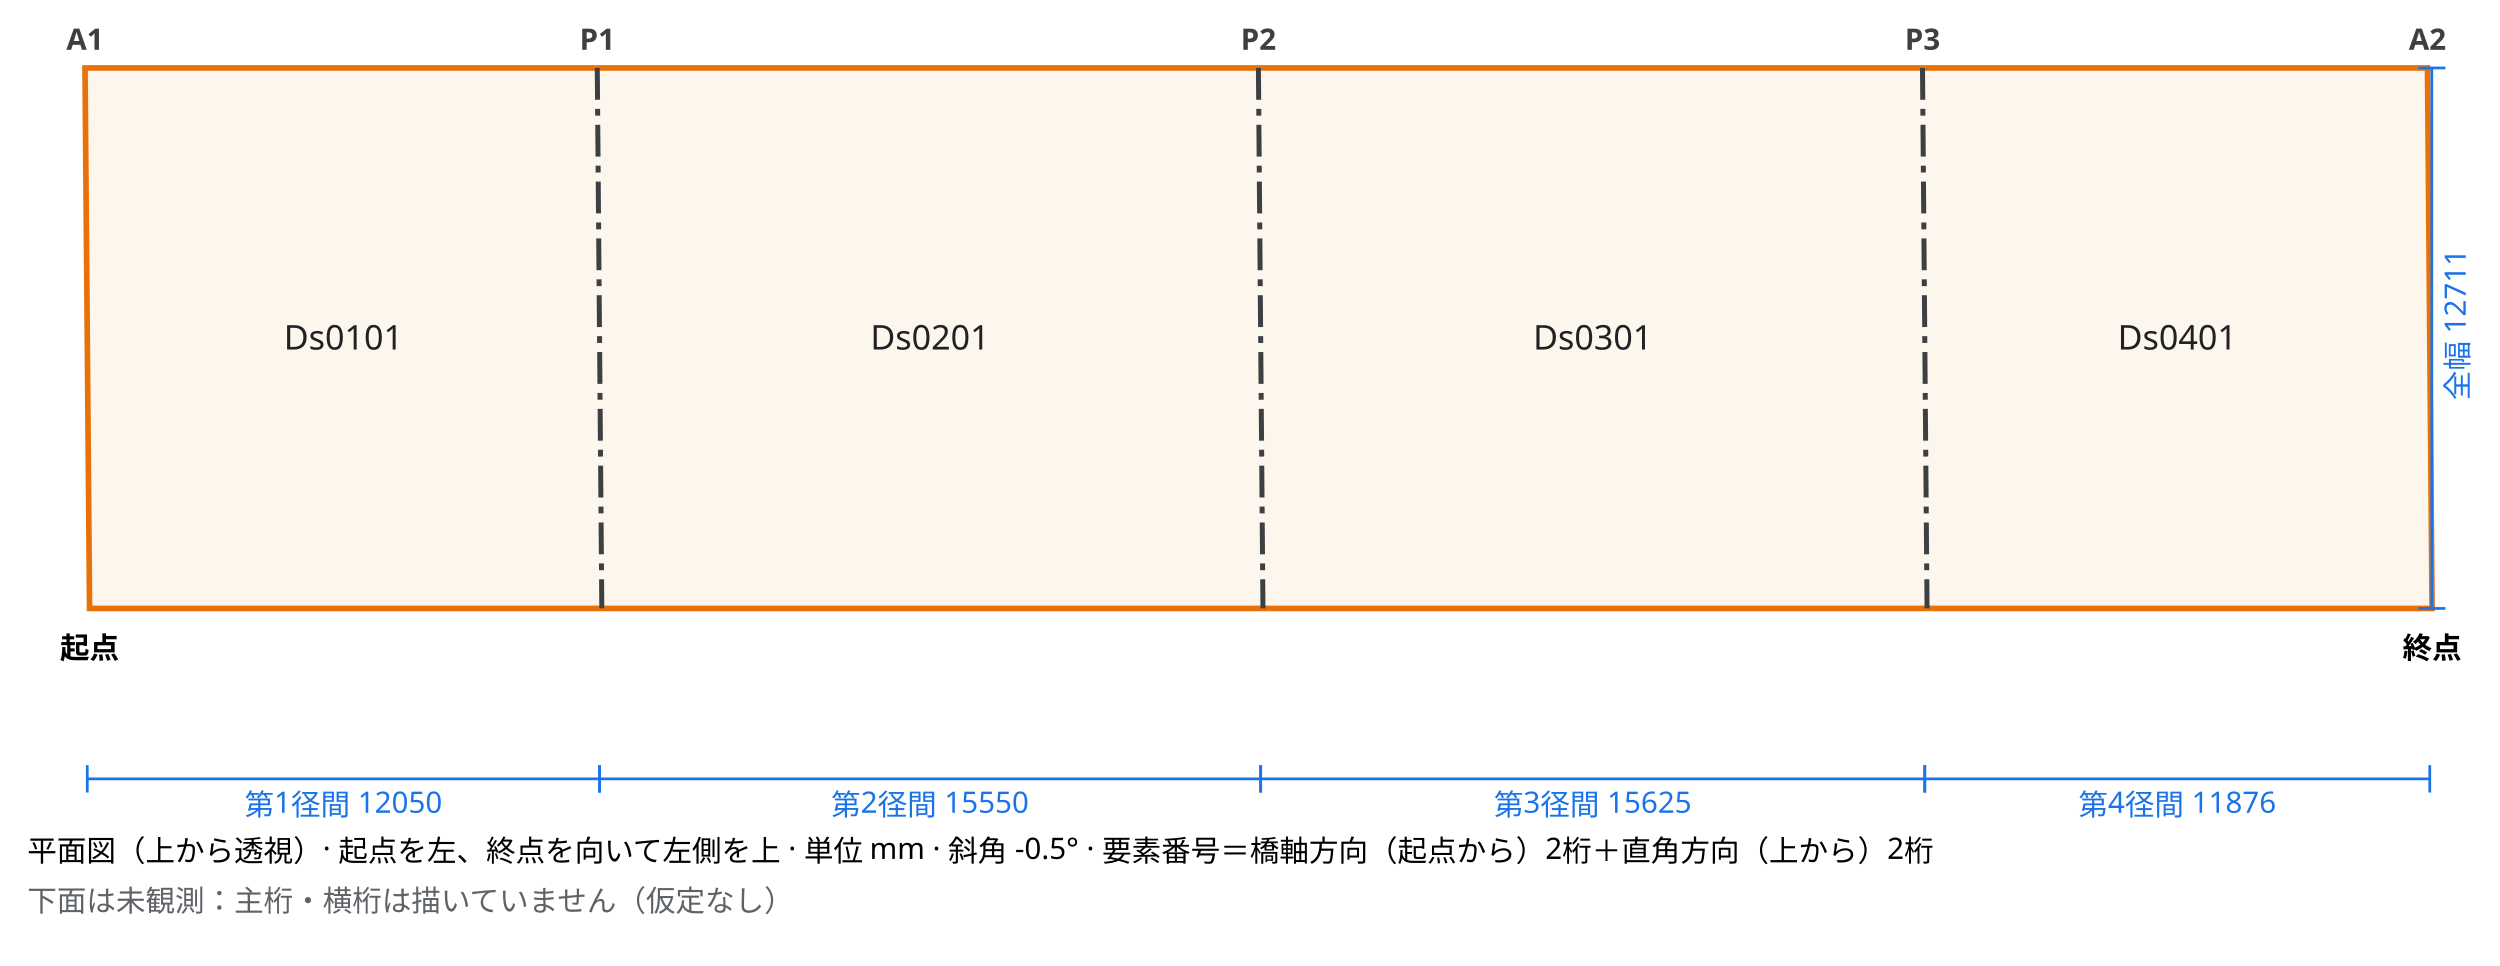
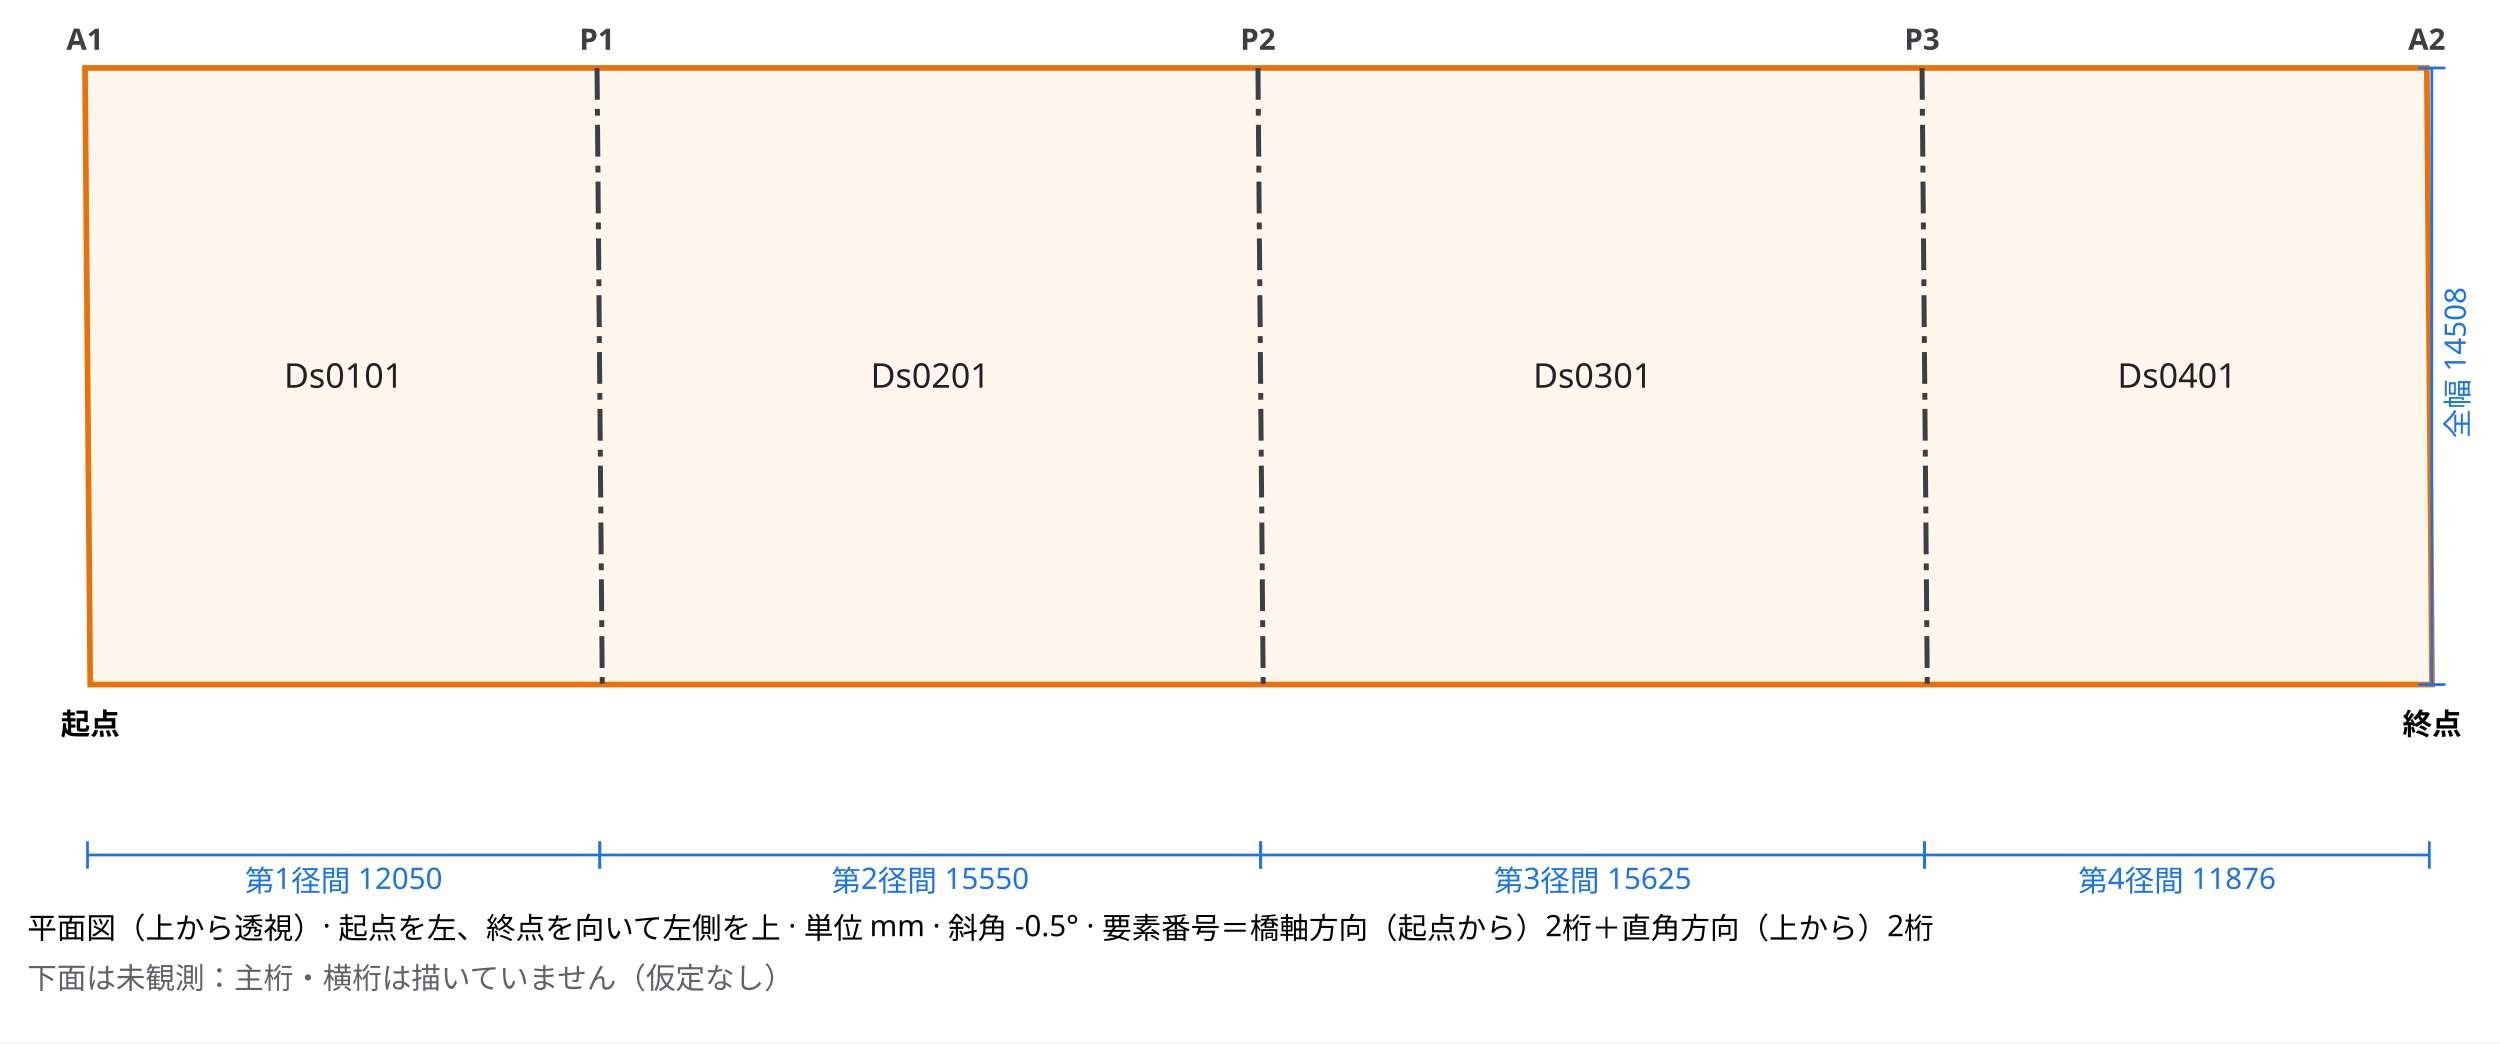
- <svg xmlns="http://www.w3.org/2000/svg" viewBox="0 0 1100 425" font-family="sans-serif" font-size="13">
+ <svg xmlns="http://www.w3.org/2000/svg" viewBox="0 0 1100 459" font-family="sans-serif" font-size="13">
  <defs>
    <marker id="t" viewBox="0 0 2 10" refX="1" refY="5" markerWidth="2" markerHeight="10" orient="auto">
      <path d="M1 0V10" stroke="#1a73e8" />
    </marker>
  </defs>
  <rect width="100%" height="100%" fill="white" />
-   <polygon points="37.4,29.9 1068.1,29.9 1070.1,267.7 39.4,267.7" fill="#fdf6ec" stroke="#e8710a" stroke-width="2.5" />
-   <line x1="262.8" y1="29.9" x2="264.8" y2="267.7" stroke="#3c4043" stroke-width="2.2" stroke-dasharray="14 4 3 4" />
-   <text x="262.8" y="21.9" text-anchor="middle" font-weight="bold" fill="#3c4043">P1</text>
-   <line x1="553.7" y1="29.9" x2="555.7" y2="267.7" stroke="#3c4043" stroke-width="2.2" stroke-dasharray="14 4 3 4" />
-   <text x="553.7" y="21.9" text-anchor="middle" font-weight="bold" fill="#3c4043">P2</text>
-   <line x1="845.9" y1="29.9" x2="847.9" y2="267.7" stroke="#3c4043" stroke-width="2.2" stroke-dasharray="14 4 3 4" />
-   <text x="845.9" y="21.9" text-anchor="middle" font-weight="bold" fill="#3c4043">P3</text>
+   <polygon points="37.4,29.9 1067.8,29.9 1070.1,301.2 39.7,301.2" fill="#fdf6ec" stroke="#e8710a" stroke-width="2.5" />
+   <line x1="262.7" y1="29.9" x2="265.0" y2="301.2" stroke="#3c4043" stroke-width="2.2" stroke-dasharray="14 4 3 4" />
+   <text x="262.7" y="21.9" text-anchor="middle" font-weight="bold" fill="#3c4043">P1</text>
+   <line x1="553.5" y1="29.9" x2="555.8" y2="301.2" stroke="#3c4043" stroke-width="2.2" stroke-dasharray="14 4 3 4" />
+   <text x="553.5" y="21.9" text-anchor="middle" font-weight="bold" fill="#3c4043">P2</text>
+   <line x1="845.7" y1="29.9" x2="848.0" y2="301.2" stroke="#3c4043" stroke-width="2.2" stroke-dasharray="14 4 3 4" />
+   <text x="845.7" y="21.9" text-anchor="middle" font-weight="bold" fill="#3c4043">P3</text>
  <text x="37.4" y="21.9" text-anchor="middle" font-weight="bold" fill="#3c4043">A1</text>
-   <text x="1068.1" y="21.9" text-anchor="middle" font-weight="bold" fill="#3c4043">A2</text>
-   <text x="151.1" y="153.8" text-anchor="middle" font-size="15" fill="#202124">Ds0101</text>
-   <text x="409.2" y="153.8" text-anchor="middle" font-size="15" fill="#202124">Ds0201</text>
-   <text x="700.8" y="153.8" text-anchor="middle" font-size="15" fill="#202124">Ds0301</text>
-   <text x="958.0" y="153.8" text-anchor="middle" font-size="15" fill="#202124">Ds0401</text>
-   <line x1="38.4" y1="-10.1" x2="1069.1" y2="-10.1" stroke="#1a73e8" stroke-width="1.2" marker-start="url(#t)" marker-end="url(#t)" />
+   <text x="1067.8" y="21.9" text-anchor="middle" font-weight="bold" fill="#3c4043">A2</text>
+   <text x="151.2" y="170.6" text-anchor="middle" font-size="15" fill="#202124">Ds0101</text>
+   <text x="409.3" y="170.6" text-anchor="middle" font-size="15" fill="#202124">Ds0201</text>
+   <text x="700.8" y="170.6" text-anchor="middle" font-size="15" fill="#202124">Ds0301</text>
+   <text x="957.9" y="170.6" text-anchor="middle" font-size="15" fill="#202124">Ds0401</text>
+   <line x1="38.5" y1="-10.1" x2="1068.9" y2="-10.1" stroke="#1a73e8" stroke-width="1.2" marker-start="url(#t)" marker-end="url(#t)" />
  <text x="553.7" y="-16.1" text-anchor="middle" fill="#1a73e8">橋長方向 床版長（中心線） 55101</text>
-   <line x1="1070.0" y1="29.9" x2="1070.0" y2="267.7" stroke="#1a73e8" stroke-width="1.2" marker-start="url(#t)" marker-end="url(#t)" />
-   <text x="1086.0" y="142.8" text-anchor="middle" fill="#1a73e8" transform="rotate(-90 1086.0 142.8)">全幅 12711</text>
-   <line x1="38.4" y1="342.7" x2="263.8" y2="342.7" stroke="#1a73e8" stroke-width="1.2" marker-start="url(#t)" marker-end="url(#t)" />
-   <text x="151.1" y="358.7" text-anchor="middle" fill="#1a73e8">第1径間 12050</text>
-   <line x1="263.8" y1="342.7" x2="554.7" y2="342.7" stroke="#1a73e8" stroke-width="1.2" marker-start="url(#t)" marker-end="url(#t)" />
-   <text x="409.2" y="358.7" text-anchor="middle" fill="#1a73e8">第2径間 15550</text>
-   <line x1="554.7" y1="342.7" x2="846.9" y2="342.7" stroke="#1a73e8" stroke-width="1.2" marker-start="url(#t)" marker-end="url(#t)" />
-   <text x="700.8" y="358.7" text-anchor="middle" fill="#1a73e8">第3径間 15625</text>
-   <line x1="846.9" y1="342.7" x2="1069.1" y2="342.7" stroke="#1a73e8" stroke-width="1.2" marker-start="url(#t)" marker-end="url(#t)" />
-   <text x="958.0" y="358.7" text-anchor="middle" fill="#1a73e8">第4径間 11876</text>
-   <text x="39.4" y="289.7" text-anchor="middle" font-weight="bold">起点</text>
-   <text x="1070.1" y="289.7" text-anchor="middle" font-weight="bold">終点</text>
-   <text x="12" y="379">平面図（上から透視）· 起点を左、終点を向いて左側を上 · 単位 mm · 斜角 -0.5° · 要素番号＝橋軸方向（起点から）2桁＋直角方向（上から）2桁</text>
-   <text x="12" y="401" fill="#5f6368">下面は未観測：主桁・横桁は描いていません（仮定なし）</text>
+   <line x1="1070.0" y1="29.9" x2="1070.0" y2="301.2" stroke="#1a73e8" stroke-width="1.2" marker-start="url(#t)" marker-end="url(#t)" />
+   <text x="1086.0" y="159.6" text-anchor="middle" fill="#1a73e8" transform="rotate(-90 1086.0 159.6)">全幅 14508</text>
+   <line x1="38.5" y1="376.2" x2="263.9" y2="376.2" stroke="#1a73e8" stroke-width="1.2" marker-start="url(#t)" marker-end="url(#t)" />
+   <text x="151.2" y="392.2" text-anchor="middle" fill="#1a73e8">第1径間 12050</text>
+   <line x1="263.9" y1="376.2" x2="554.7" y2="376.2" stroke="#1a73e8" stroke-width="1.2" marker-start="url(#t)" marker-end="url(#t)" />
+   <text x="409.3" y="392.2" text-anchor="middle" fill="#1a73e8">第2径間 15550</text>
+   <line x1="554.7" y1="376.2" x2="846.8" y2="376.2" stroke="#1a73e8" stroke-width="1.2" marker-start="url(#t)" marker-end="url(#t)" />
+   <text x="700.8" y="392.2" text-anchor="middle" fill="#1a73e8">第3径間 15625</text>
+   <line x1="846.8" y1="376.2" x2="1068.9" y2="376.2" stroke="#1a73e8" stroke-width="1.2" marker-start="url(#t)" marker-end="url(#t)" />
+   <text x="957.9" y="392.2" text-anchor="middle" fill="#1a73e8">第4径間 11876</text>
+   <text x="39.7" y="323.2" text-anchor="middle" font-weight="bold">起点</text>
+   <text x="1070.1" y="323.2" text-anchor="middle" font-weight="bold">終点</text>
+   <text x="12" y="413">平面図（上から透視）· 起点を左、終点を向いて左側を上 · 単位 mm · 斜角 -0.5° · 要素番号＝橋軸方向（起点から）2桁＋直角方向（上から）2桁</text>
+   <text x="12" y="435" fill="#5f6368">下面は未観測：主桁・横桁は描いていません（仮定なし）</text>
</svg>
